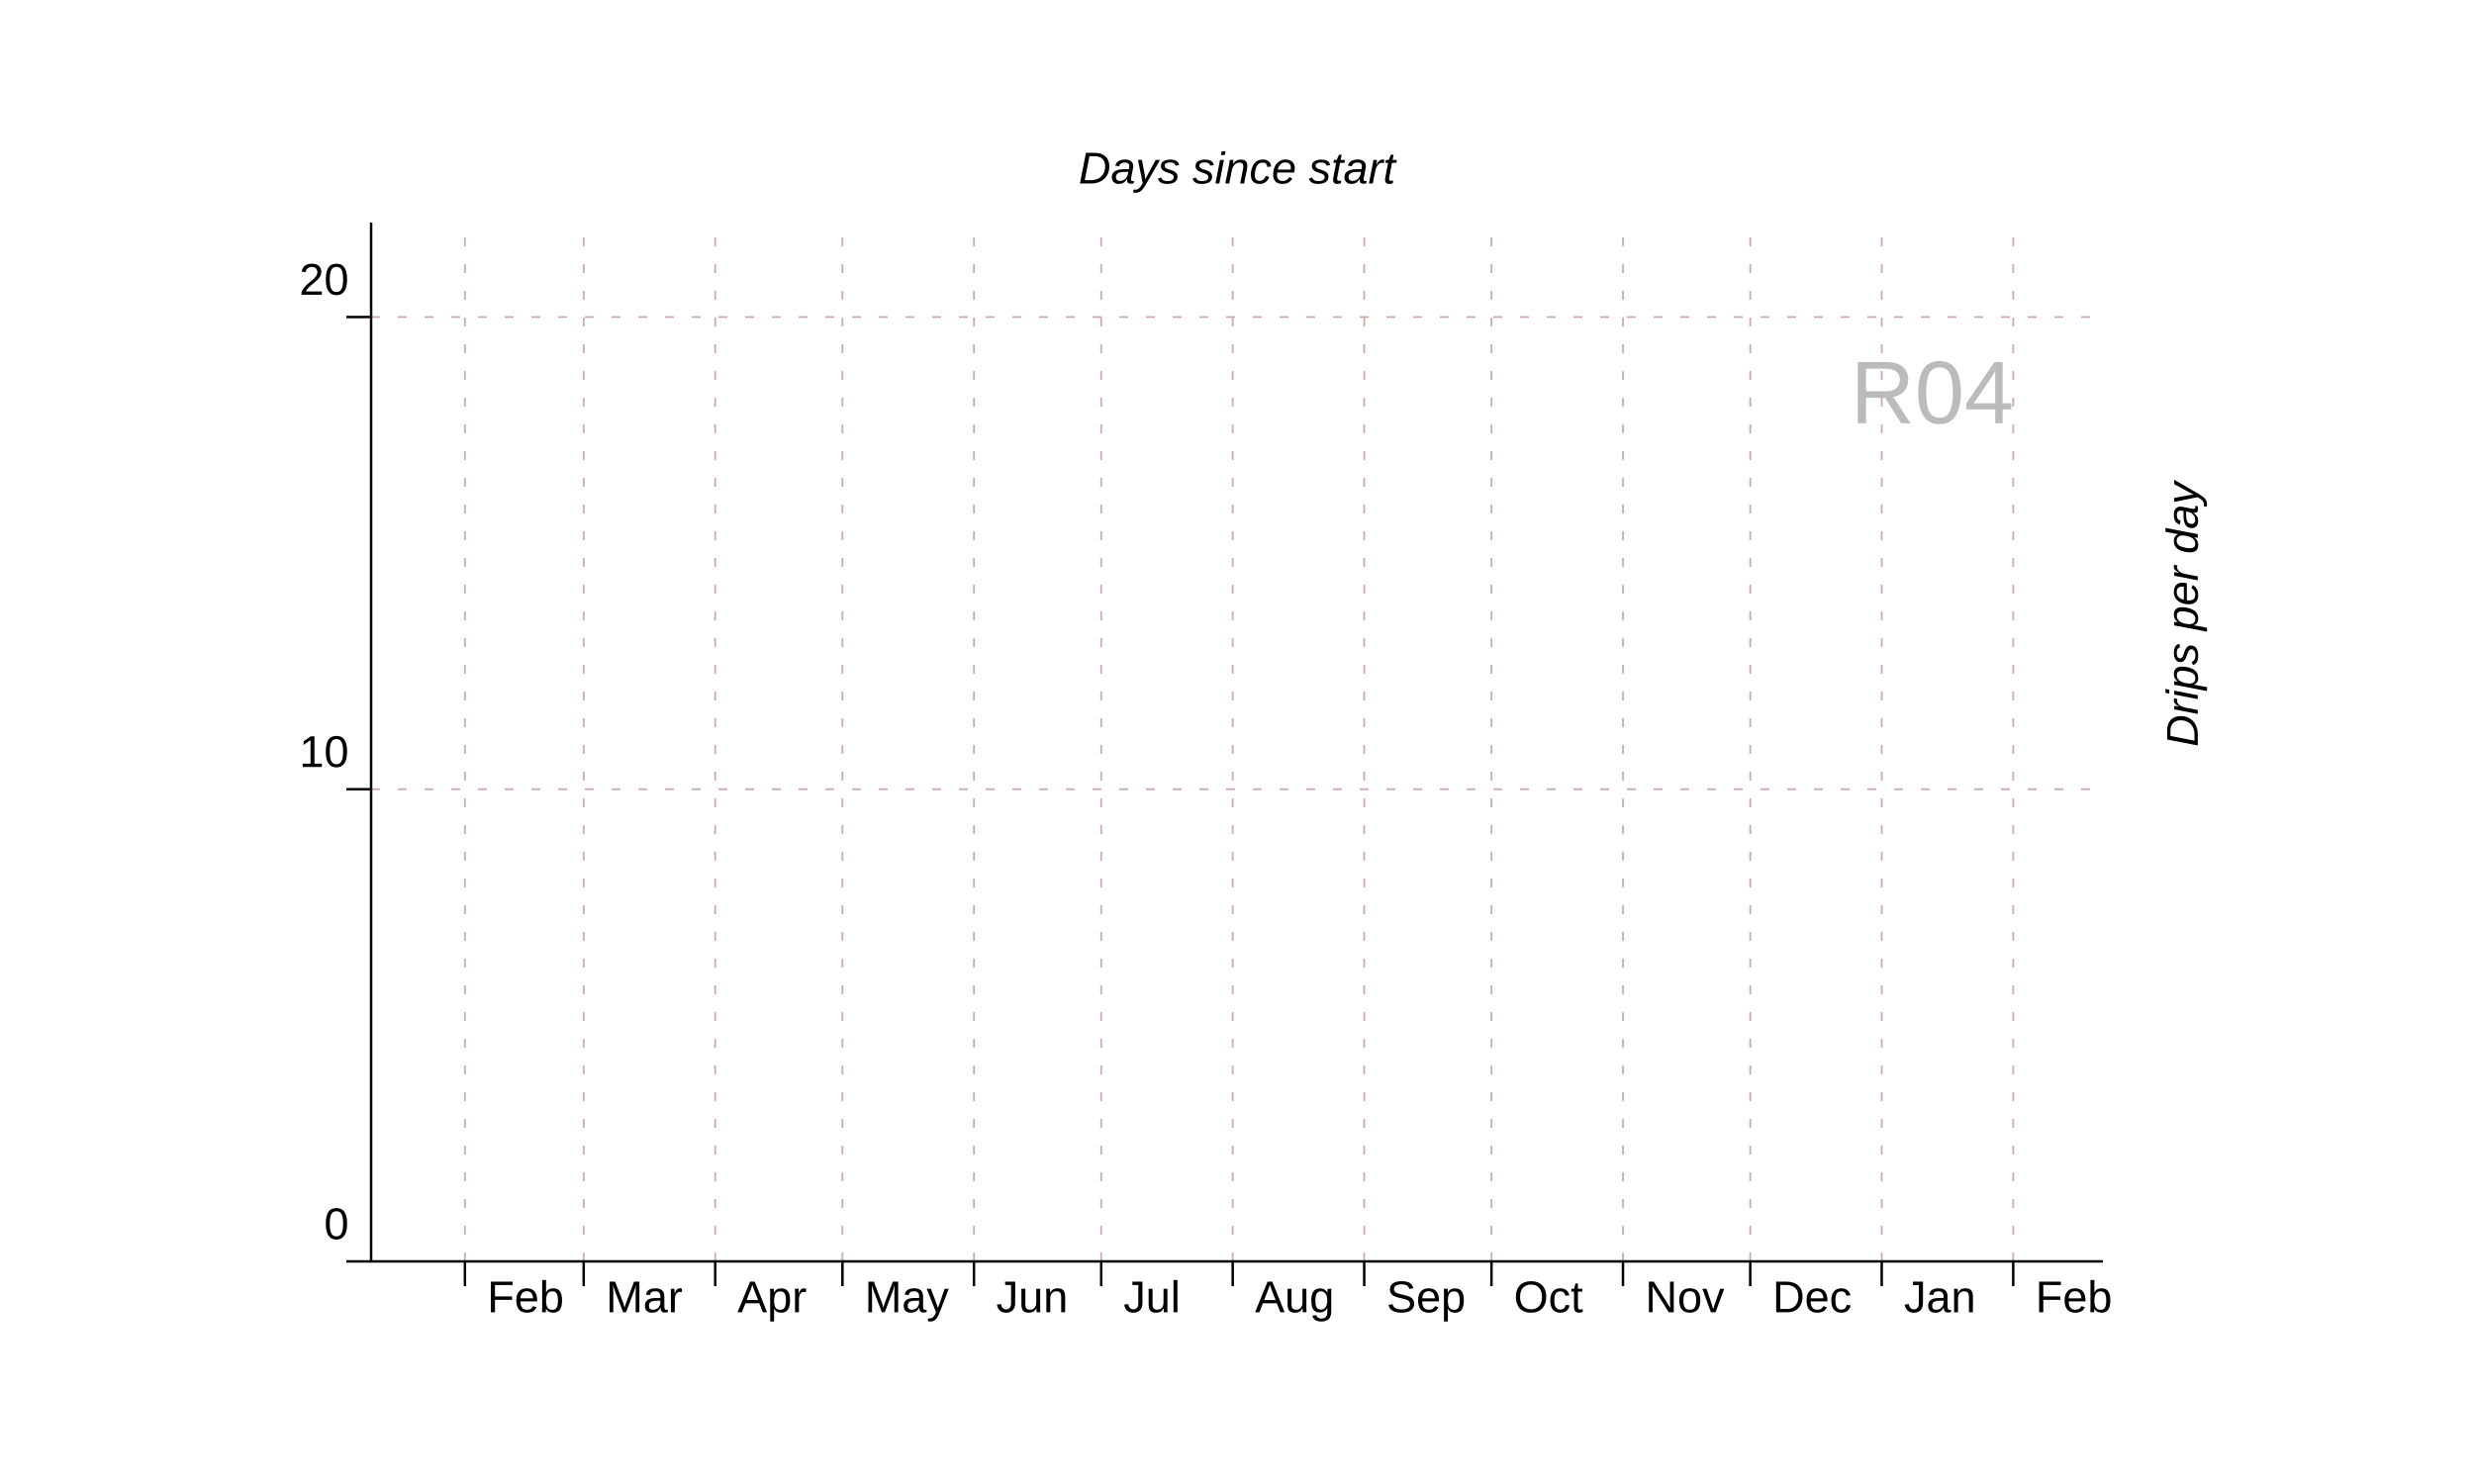
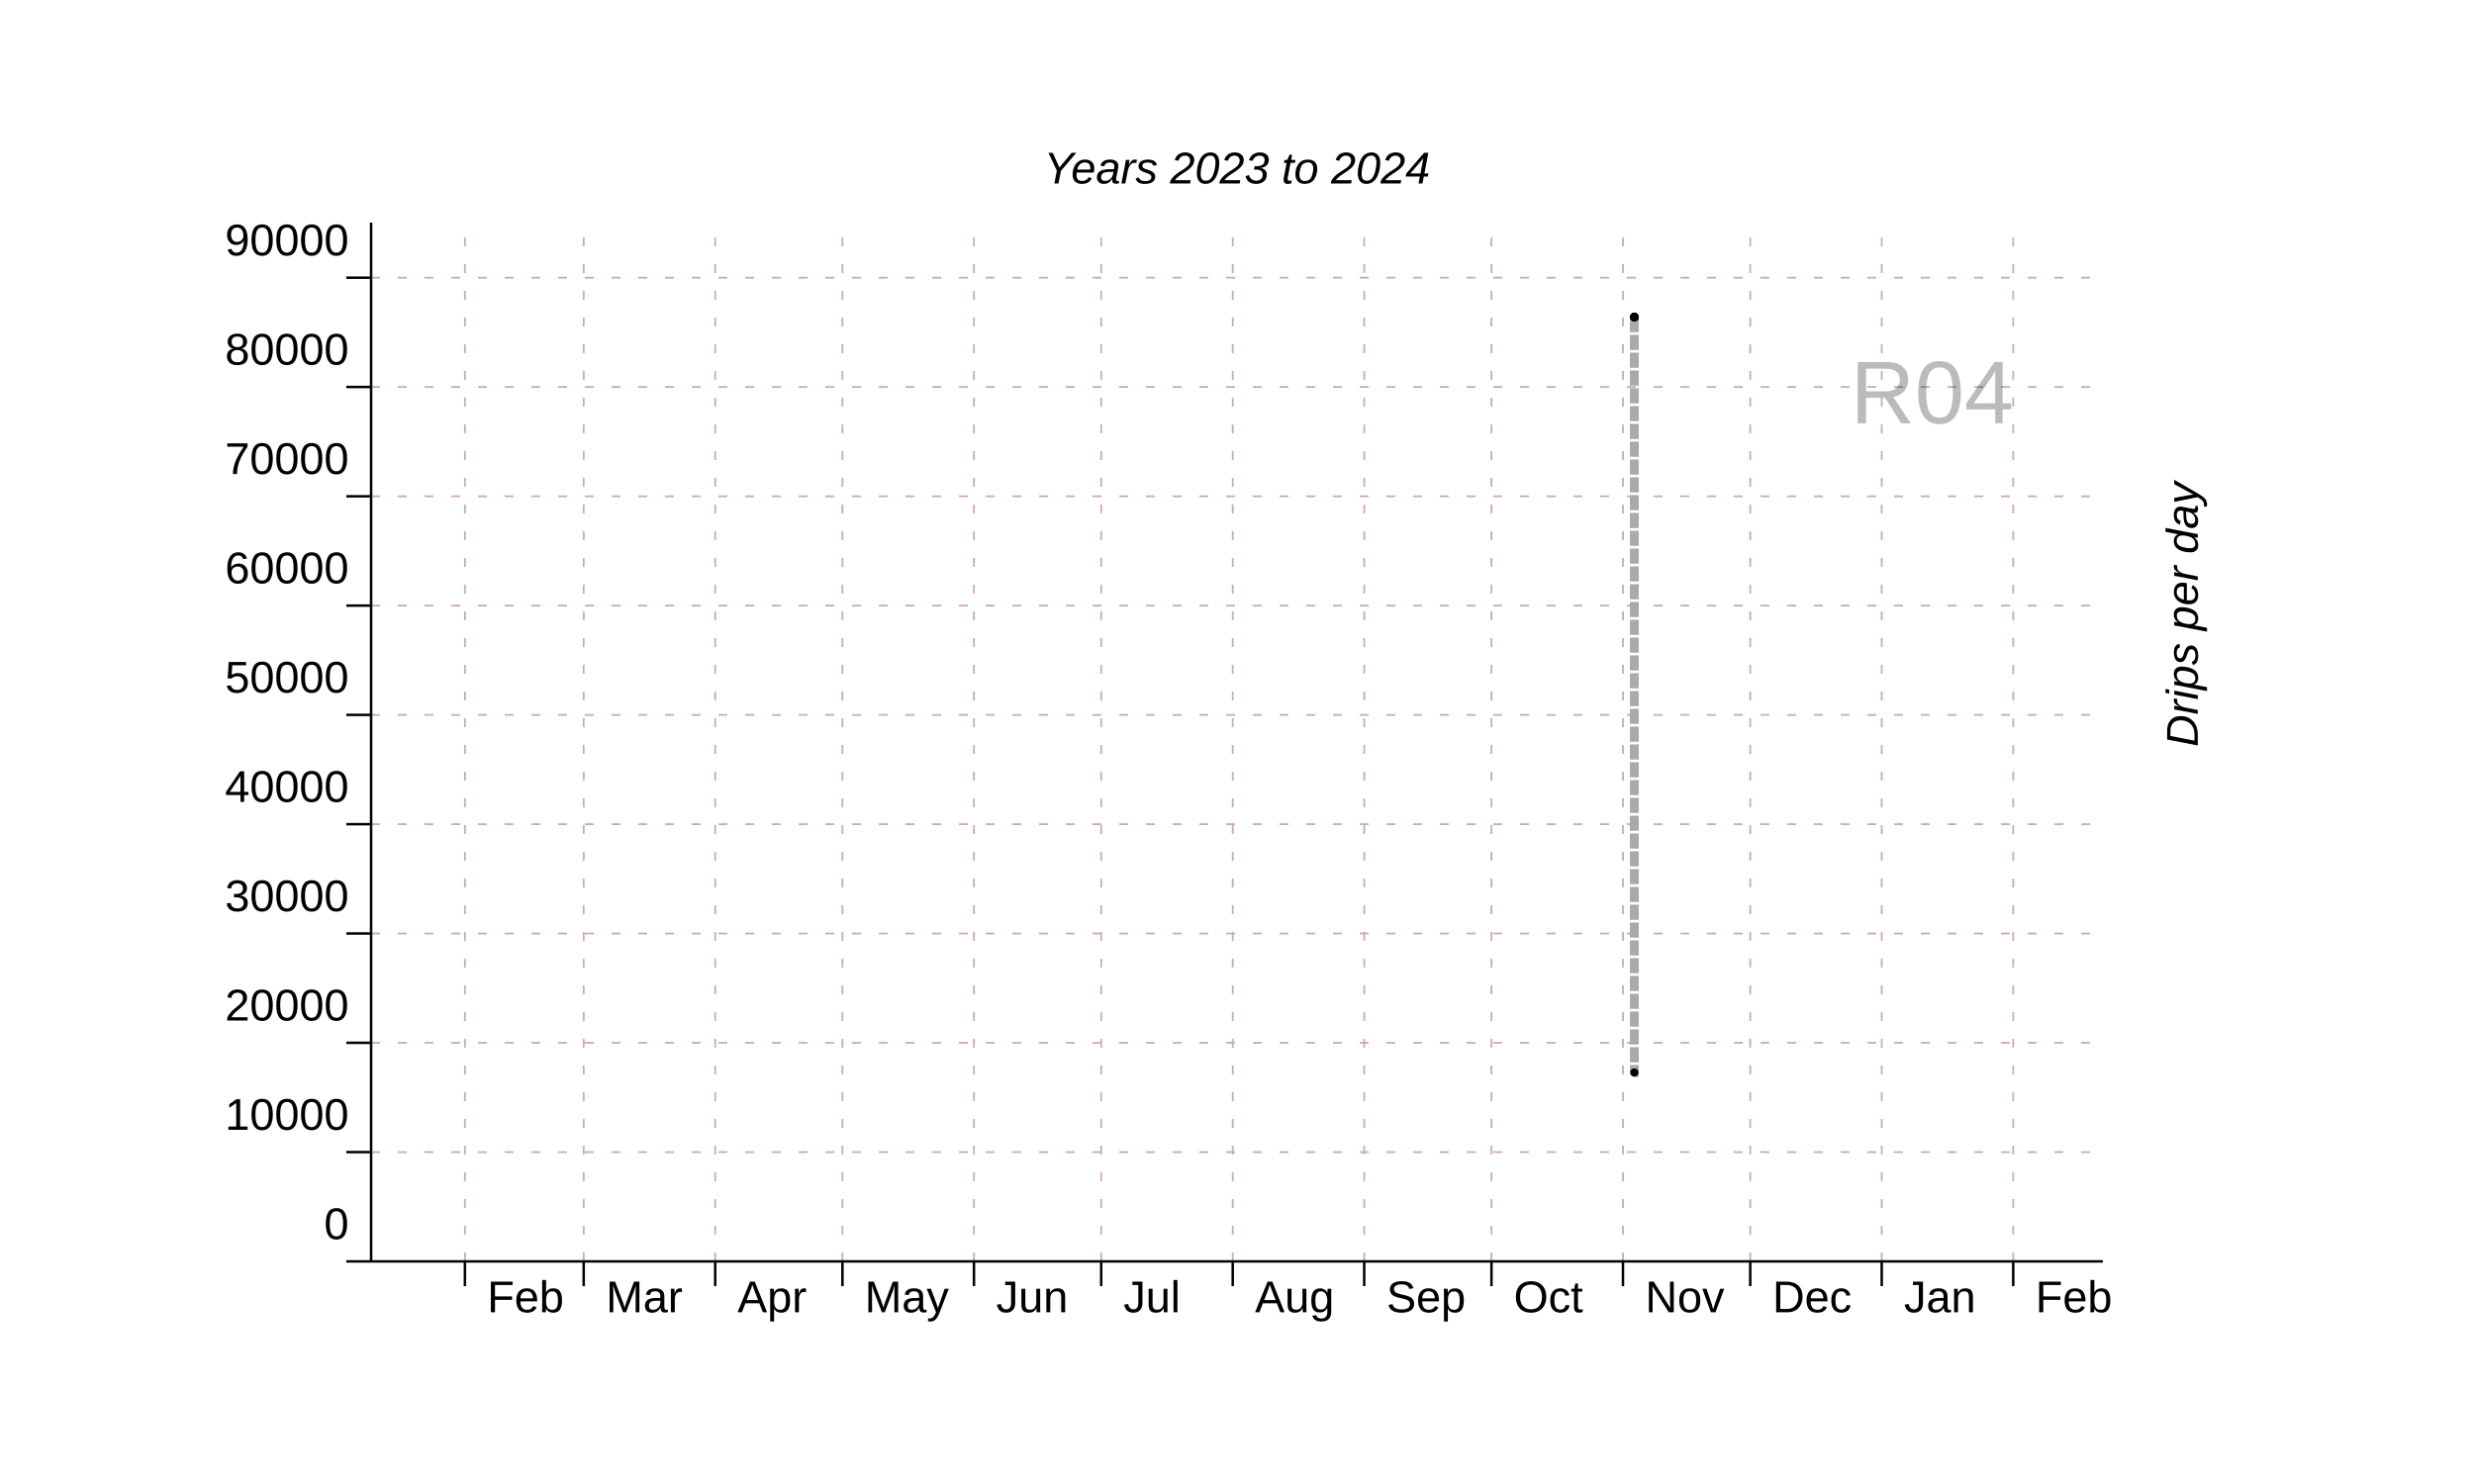
<svg xmlns="http://www.w3.org/2000/svg" version="1.1" viewBox="0 0 1000 600">
  <g>
    <g stroke-dasharray="3.6 7.2" stroke-width="0.72" stroke="#caa">
      <line x1="813.75" x2="813.75" y1="510.00" y2="90.00" />
      <line x1="760.60" x2="760.60" y1="510.00" y2="90.00" />
      <line x1="707.45" x2="707.45" y1="510.00" y2="90.00" />
      <line x1="656.01" x2="656.01" y1="510.00" y2="90.00" />
      <line x1="602.86" x2="602.86" y1="510.00" y2="90.00" />
      <line x1="551.42" x2="551.42" y1="510.00" y2="90.00" />
      <line x1="498.27" x2="498.27" y1="510.00" y2="90.00" />
      <line x1="445.11" x2="445.11" y1="510.00" y2="90.00" />
      <line x1="393.68" x2="393.68" y1="510.00" y2="90.00" />
      <line x1="340.52" x2="340.52" y1="510.00" y2="90.00" />
      <line x1="289.09" x2="289.09" y1="510.00" y2="90.00" />
      <line x1="235.93" x2="235.93" y1="510.00" y2="90.00" />
      <line x1="187.92" x2="187.92" y1="510.00" y2="90.00" />
      <line x1="150.00" x2="850.00" y1="510.00" y2="510.00" />
-       <line x1="150.00" x2="850.00" y1="319.09" y2="319.09" />
-       <line x1="150.00" x2="850.00" y1="128.18" y2="128.18" />
+       <line x1="150.00" x2="850.00" y1="465.81" y2="465.81" />
+       <line x1="150.00" x2="850.00" y1="421.62" y2="421.62" />
+       <line x1="150.00" x2="850.00" y1="377.42" y2="377.42" />
+       <line x1="150.00" x2="850.00" y1="333.23" y2="333.23" />
+       <line x1="150.00" x2="850.00" y1="289.04" y2="289.04" />
+       <line x1="150.00" x2="850.00" y1="244.85" y2="244.85" />
+       <line x1="150.00" x2="850.00" y1="200.66" y2="200.66" />
+       <line x1="150.00" x2="850.00" y1="156.46" y2="156.46" />
+       <line x1="150.00" x2="850.00" y1="112.27" y2="112.27" />
    </g>
    <g>
      <text dominant-baseline="hanging" dx="-36.0" dy="18.0" fill="#0004" font-family="Arial, sans-serif" font-size="36" stroke="none" text-anchor="end" x="850.00" y="128.18">R04</text>
    </g>
    <g>
-       <text dominant-baseline="text-bottom" dy="-12.0" fill="black" font-family="Arial, sans-serif" font-size="18.0" font-style="italic" stroke="none" text-anchor="middle" x="500.00" y="90.00">Days since start</text>
+       <text dominant-baseline="text-bottom" dy="-12.0" fill="black" font-family="Arial, sans-serif" font-size="18.0" font-style="italic" stroke="none" text-anchor="middle" x="500.00" y="90.00">Years 2023 to 2024</text>
    </g>
    <g>
      <text dominant-baseline="central" dx="12.0" dy="12.0" fill="black" font-family="Arial, sans-serif" font-size="18.0" font-style="italic" stroke="none" text-anchor="middle" text-orientation="sideways" writing-mode="vertical-lr" x="850.00" y="300.00">Drips per day</text>
    </g>
-     <polyline fill="none" points="" stroke-dasharray="3.6 3.6" stroke-width="3.6" stroke="#aaa" />
+     <polyline fill="none" points="660.60,128.18 660.60,128.18 660.60,128.18 660.60,128.18 660.60,128.18 660.60,128.18 660.60,128.18 660.60,433.64 660.60,128.18 660.60,128.18" stroke-dasharray="3.6 3.6" stroke-width="3.6" stroke="#aaa" />
    <g>
- </g>
+       <circle cx="660.60" cy="128.18" r="1.667" />
+       <circle cx="660.60" cy="128.18" r="1.667" />
+       <circle cx="660.60" cy="128.18" r="1.667" />
+       <circle cx="660.60" cy="128.18" r="1.667" />
+       <circle cx="660.60" cy="128.18" r="1.667" />
+       <circle cx="660.60" cy="128.18" r="1.667" />
+       <circle cx="660.60" cy="128.18" r="1.667" />
+       <circle cx="660.60" cy="433.64" r="1.667" />
+       <circle cx="660.60" cy="128.18" r="1.667" />
+       <circle cx="660.60" cy="128.18" r="1.667" />
+     </g>
    <g stroke="black">
      <line x1="813.75" x2="813.75" y1="510.00" y2="520.00" />
      <line x1="760.60" x2="760.60" y1="510.00" y2="520.00" />
      <line x1="707.45" x2="707.45" y1="510.00" y2="520.00" />
      <line x1="656.01" x2="656.01" y1="510.00" y2="520.00" />
      <line x1="602.86" x2="602.86" y1="510.00" y2="520.00" />
      <line x1="551.42" x2="551.42" y1="510.00" y2="520.00" />
      <line x1="498.27" x2="498.27" y1="510.00" y2="520.00" />
      <line x1="445.11" x2="445.11" y1="510.00" y2="520.00" />
      <line x1="393.68" x2="393.68" y1="510.00" y2="520.00" />
      <line x1="340.52" x2="340.52" y1="510.00" y2="520.00" />
      <line x1="289.09" x2="289.09" y1="510.00" y2="520.00" />
      <line x1="235.93" x2="235.93" y1="510.00" y2="520.00" />
      <line x1="187.92" x2="187.92" y1="510.00" y2="520.00" />
      <g fill="black" font-family="Arial, sans-serif" font-size="18.0" stroke="none" text-anchor="start" transform="translate(9.0 0.0)">
        <text x="813.75" y="530.57">Feb</text>
        <text x="760.60" y="530.57">Jan</text>
        <text x="707.45" y="530.57">Dec</text>
        <text x="656.01" y="530.57">Nov</text>
        <text x="602.86" y="530.57">Oct</text>
        <text x="551.42" y="530.57">Sep</text>
        <text x="498.27" y="530.57">Aug</text>
        <text x="445.11" y="530.57">Jul</text>
        <text x="393.68" y="530.57">Jun</text>
        <text x="340.52" y="530.57">May</text>
        <text x="289.09" y="530.57">Apr</text>
        <text x="235.93" y="530.57">Mar</text>
        <text x="187.92" y="530.57">Feb</text>
      </g>
      <line x1="150.00" x2="850.00" y1="510.00" y2="510.00" />
    </g>
    <g stroke="black">
      <line x1="150.00" x2="140.00" y1="510.00" y2="510.00" />
-       <line x1="150.00" x2="140.00" y1="319.09" y2="319.09" />
-       <line x1="150.00" x2="140.00" y1="128.18" y2="128.18" />
+       <line x1="150.00" x2="140.00" y1="465.81" y2="465.81" />
+       <line x1="150.00" x2="140.00" y1="421.62" y2="421.62" />
+       <line x1="150.00" x2="140.00" y1="377.42" y2="377.42" />
+       <line x1="150.00" x2="140.00" y1="333.23" y2="333.23" />
+       <line x1="150.00" x2="140.00" y1="289.04" y2="289.04" />
+       <line x1="150.00" x2="140.00" y1="244.85" y2="244.85" />
+       <line x1="150.00" x2="140.00" y1="200.66" y2="200.66" />
+       <line x1="150.00" x2="140.00" y1="156.46" y2="156.46" />
+       <line x1="150.00" x2="140.00" y1="112.27" y2="112.27" />
      <g fill="black" font-family="Arial, sans-serif" font-size="18.0" stroke="none" text-anchor="end">
        <text x="141.00" y="501.00">0</text>
-         <text x="141.00" y="310.09">10</text>
-         <text x="141.00" y="119.18">20</text>
+         <text x="141.00" y="456.81">10000</text>
+         <text x="141.00" y="412.62">20000</text>
+         <text x="141.00" y="368.42">30000</text>
+         <text x="141.00" y="324.23">40000</text>
+         <text x="141.00" y="280.04">50000</text>
+         <text x="141.00" y="235.85">60000</text>
+         <text x="141.00" y="191.66">70000</text>
+         <text x="141.00" y="147.46">80000</text>
+         <text x="141.00" y="103.27">90000</text>
      </g>
      <line x1="150.00" x2="150.00" y1="510.00" y2="90.00" />
    </g>
  </g>
</svg>
